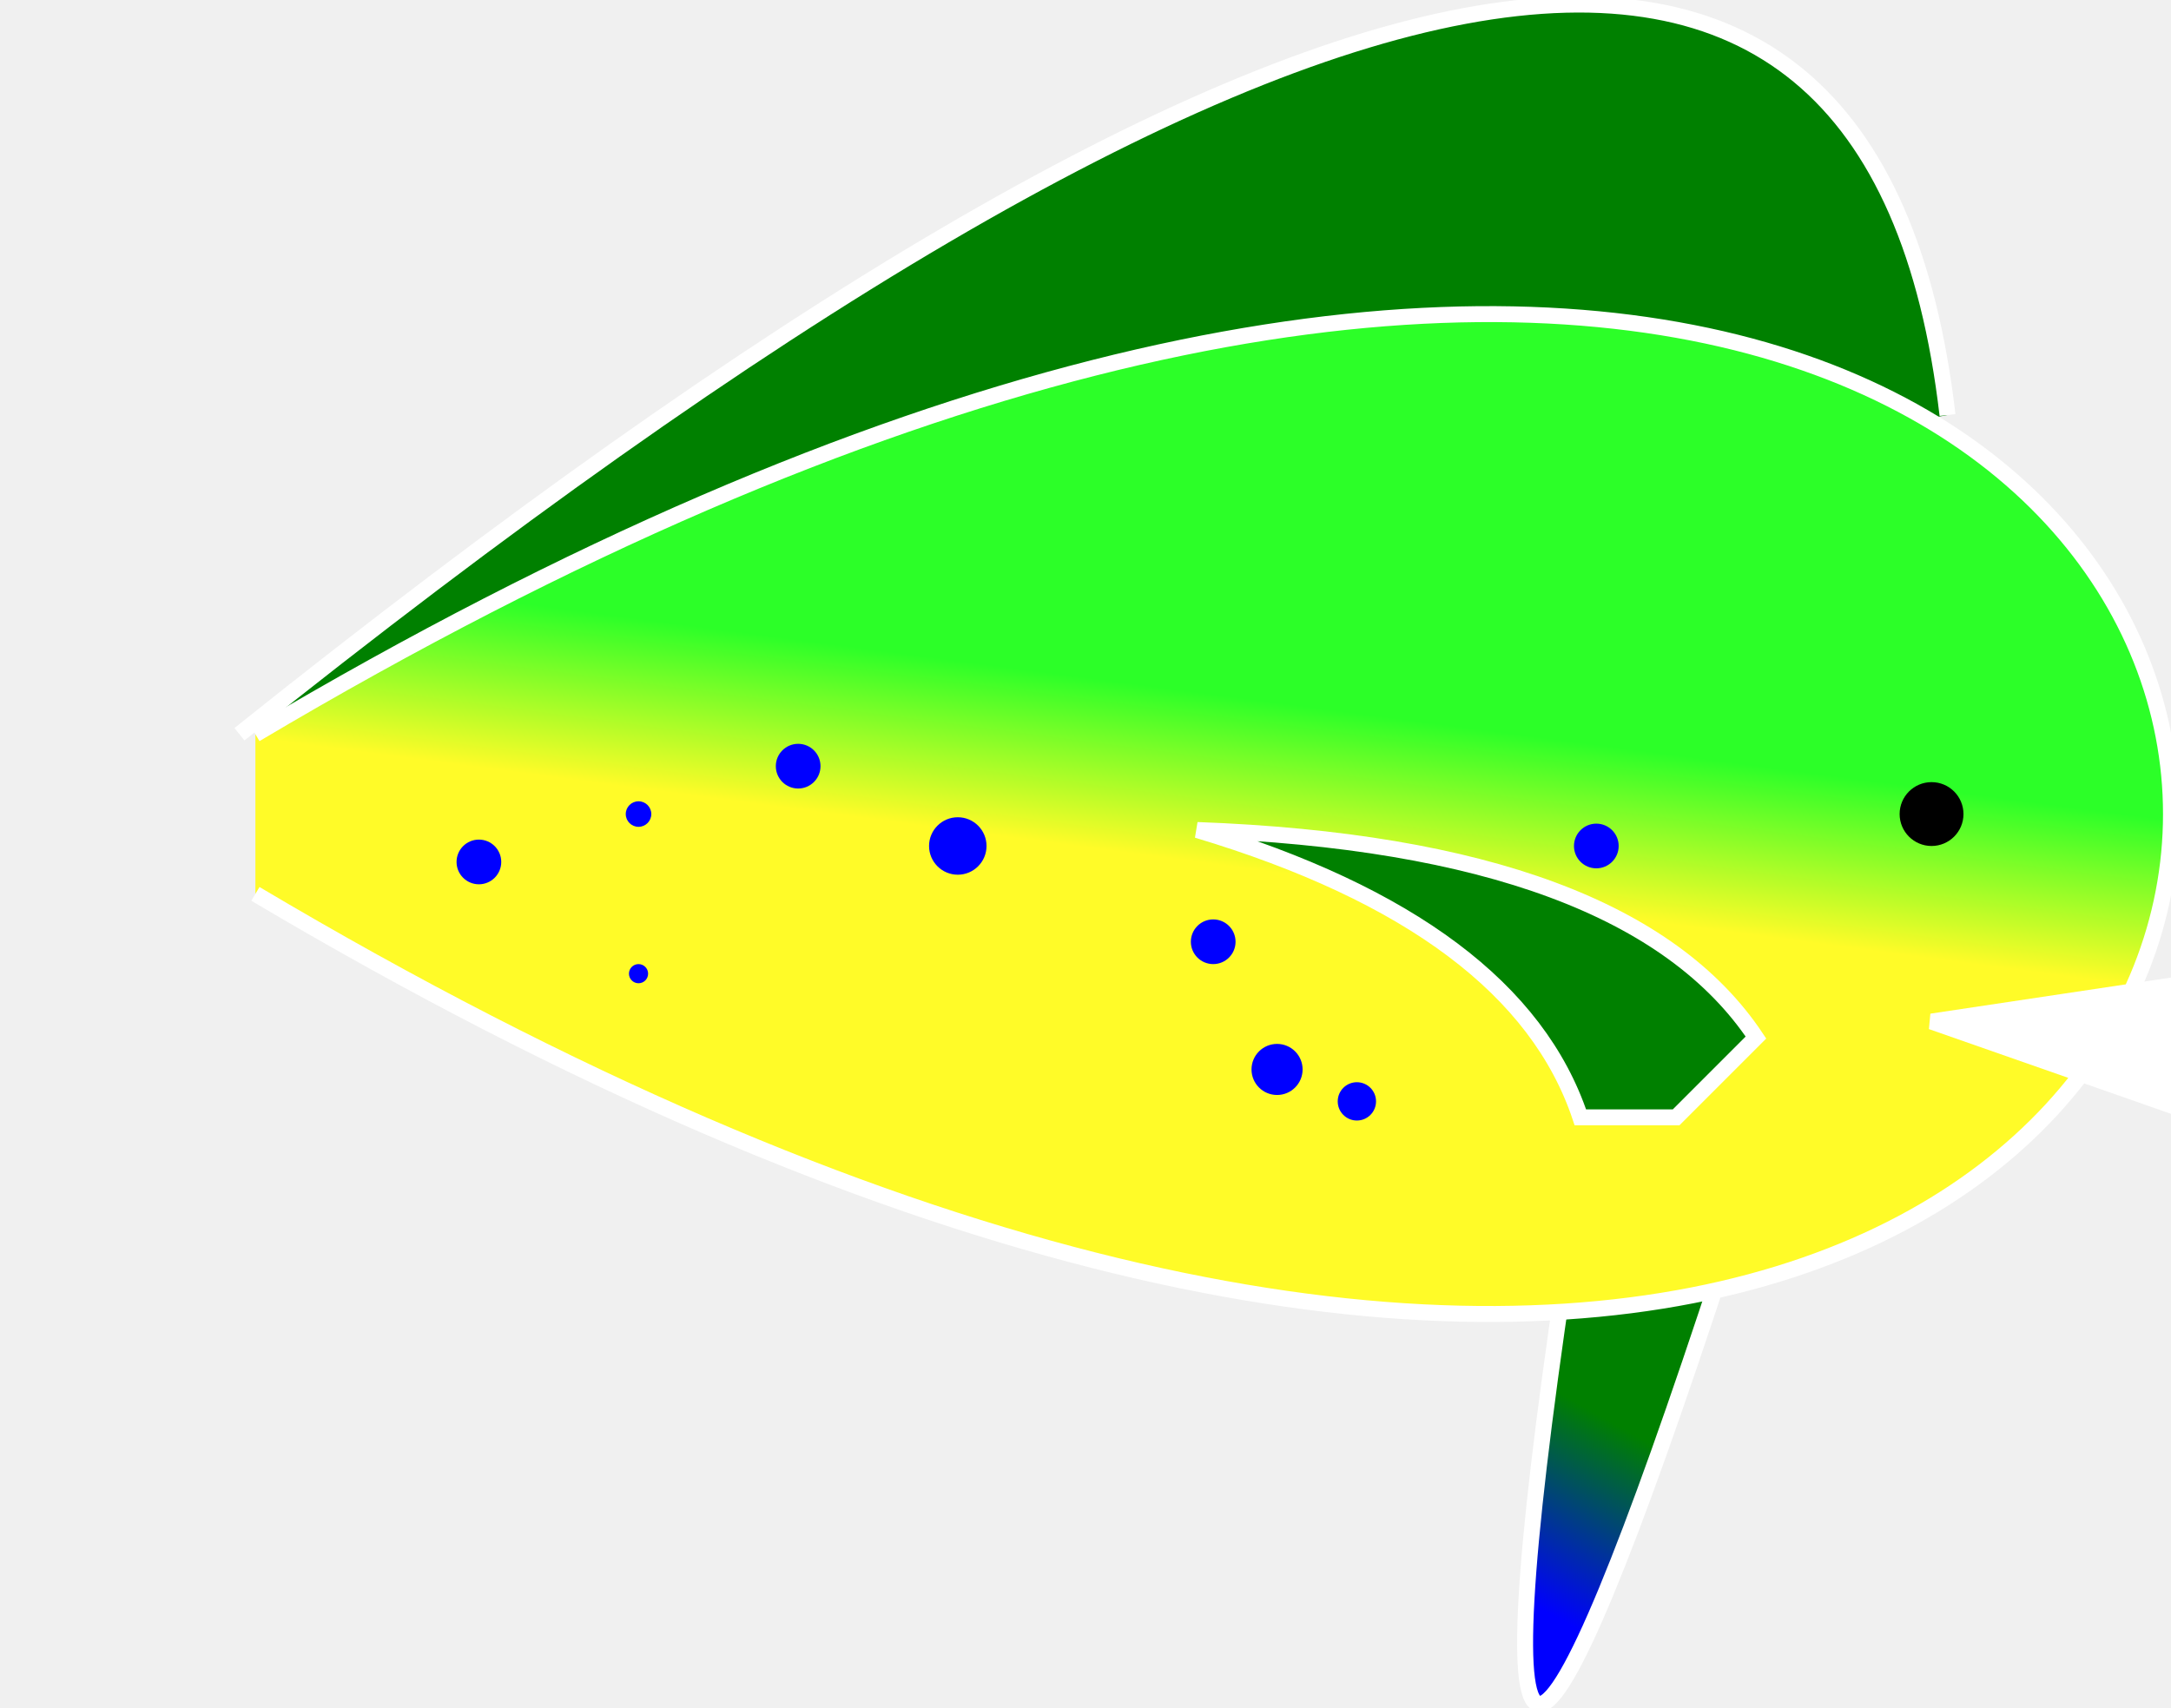
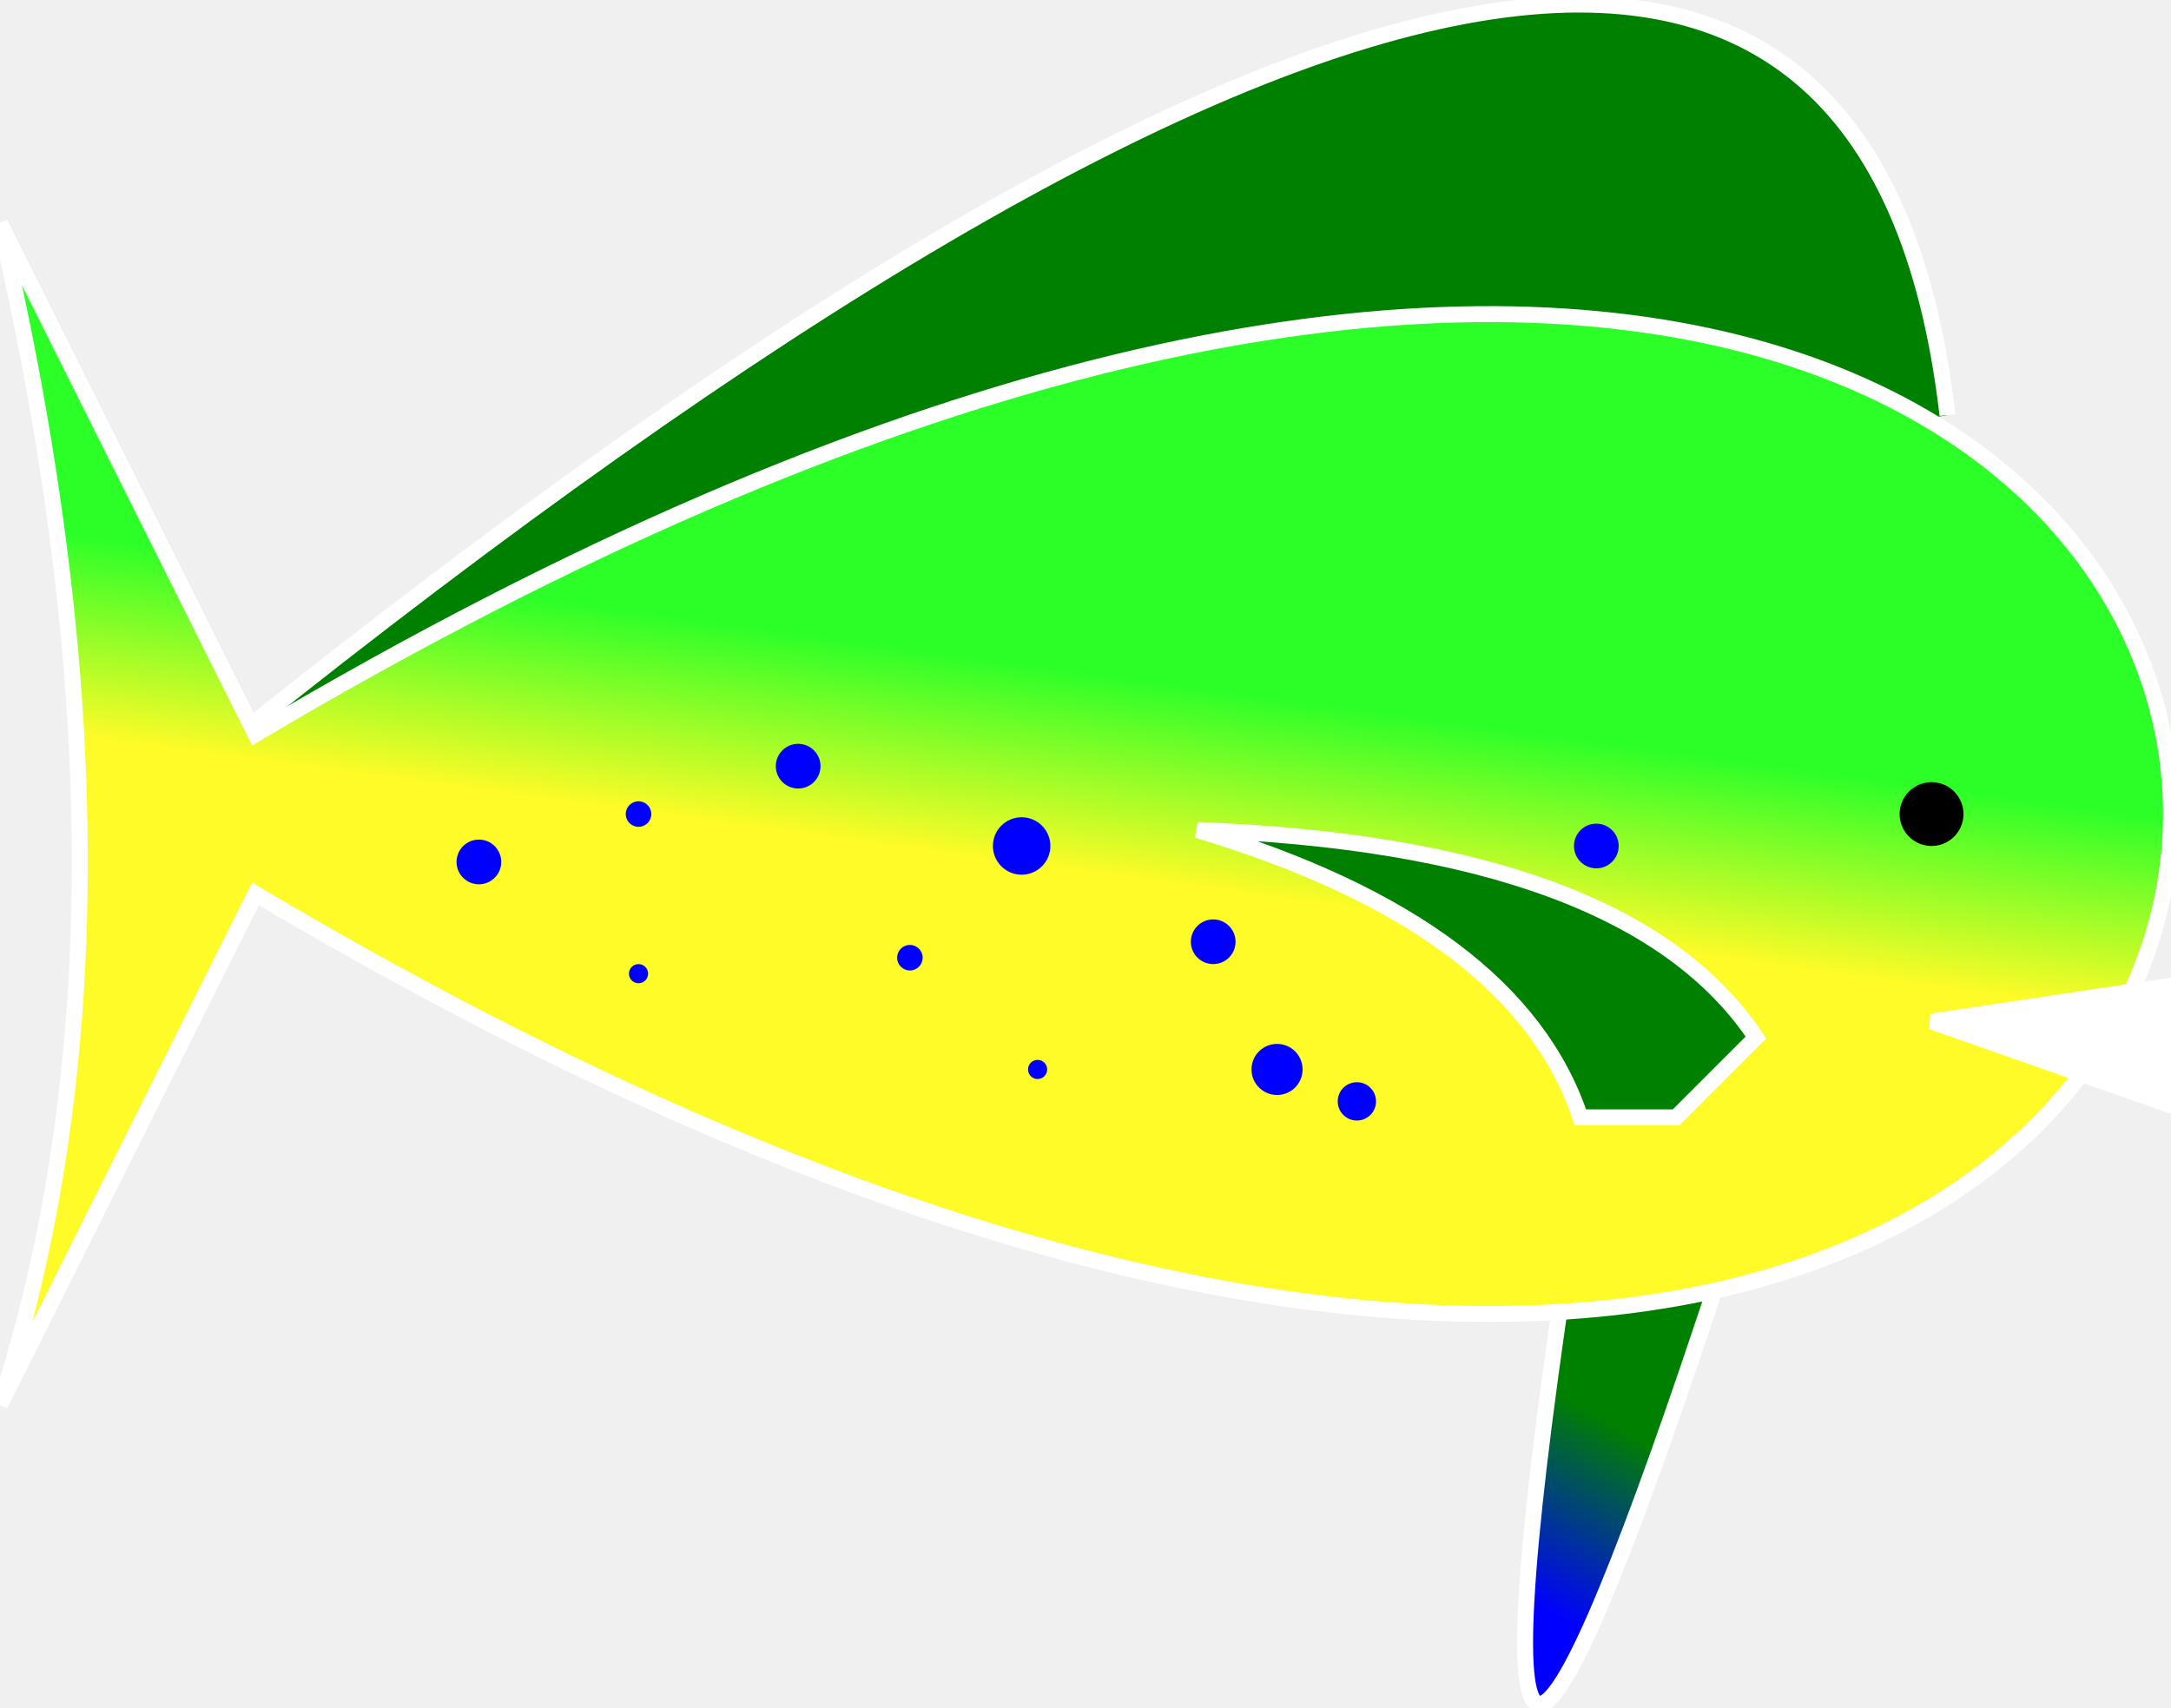
<svg xmlns="http://www.w3.org/2000/svg" width="680" height="535" version="1.1" baseProfile="full">&gt;
  <defs>
    <linearGradient id="body" x1="20%" y1="5%" x2="0%" y2="85%">
      <stop offset="30%" style="stop-color:#2CFF28;stop-opacity:1" />
      <stop offset="50%" style="stop-color:#FFFB28;stop-opacity:1" />
    </linearGradient>
    <linearGradient id="pecs" x1="20%" y1="5%" x2="0%" y2="85%">
      <stop offset="30%" style="stop-color:green;stop-opacity:1" />
      <stop offset="90%" style="stop-color:blue;stop-opacity:1" />
    </linearGradient>
  </defs>
  <g id="fins">
    <path id="dorsal" d="m75, 230              q500,-400 535,-100" stroke="white" stroke-width="5" fill="green" />
    <path id="pectoral" d="m540,395              q-90,275 -50,5" stroke="white" stroke-width="5" fill="url(#pecs)" />
-     <path id="tail" d="" />
  </g>
  <g id="body">
-     <path d="m80,230              c800,-475 800,525 0,50              " stroke="white" stroke-width="5" fill="url(#body)" />
+     <path d="m80,230              c800,-475 800,525 0,50              q0,0 -80,160              q50,-155 0,-370              q0,0 80,160z              " stroke="white" stroke-width="5" fill="url(#body)" />
    <path id="mouth" d="m705,305             l-100,15             l100,35" stroke-width="5" stroke="white" fill="white" />
  </g>
  <g id="eye">
    <circle r="10" cx="605" cy="255" fill="black" />
  </g>
  <g id="spots">
+     <circle r="7" cx="150" cy="270" fill="blue" />
+     <circle r="4" cx="200" cy="255" fill="blue" />
+     <circle r="3" cx="200" cy="305" fill="blue" />
+     <circle r="7" cx="250" cy="240" fill="blue" />
+     <circle r="4" cx="285" cy="300" fill="blue" />
+     <circle r="9" cx="320" cy="265" fill="blue" />
+     <circle r="3" cx="325" cy="335" fill="blue" />
    <circle r="7" cx="380" cy="295" fill="blue" />
+     <circle r="8" cx="400" cy="335" fill="blue" />
    <circle r="6" cx="425" cy="345" fill="blue" />
    <circle r="7" cx="500" cy="265" fill="blue" />
-     <circle r="8" cx="400" cy="335" fill="blue" />
-     <circle r="7" cx="150" cy="270" fill="blue" />
-     <circle r="3" cx="200" cy="305" fill="blue" />
-     <circle r="4" cx="200" cy="255" fill="blue" />
-     <circle r="9" cx="300" cy="265" fill="blue" />
-     <circle r="7" cx="250" cy="240" fill="blue" />
  </g>
  <path id="wing" d="m550,325                      q-40,-60 -175,-65                      q100,30 120,90                      l30,0z" stroke="white" stroke-width="5" fill="green" />
</svg>
